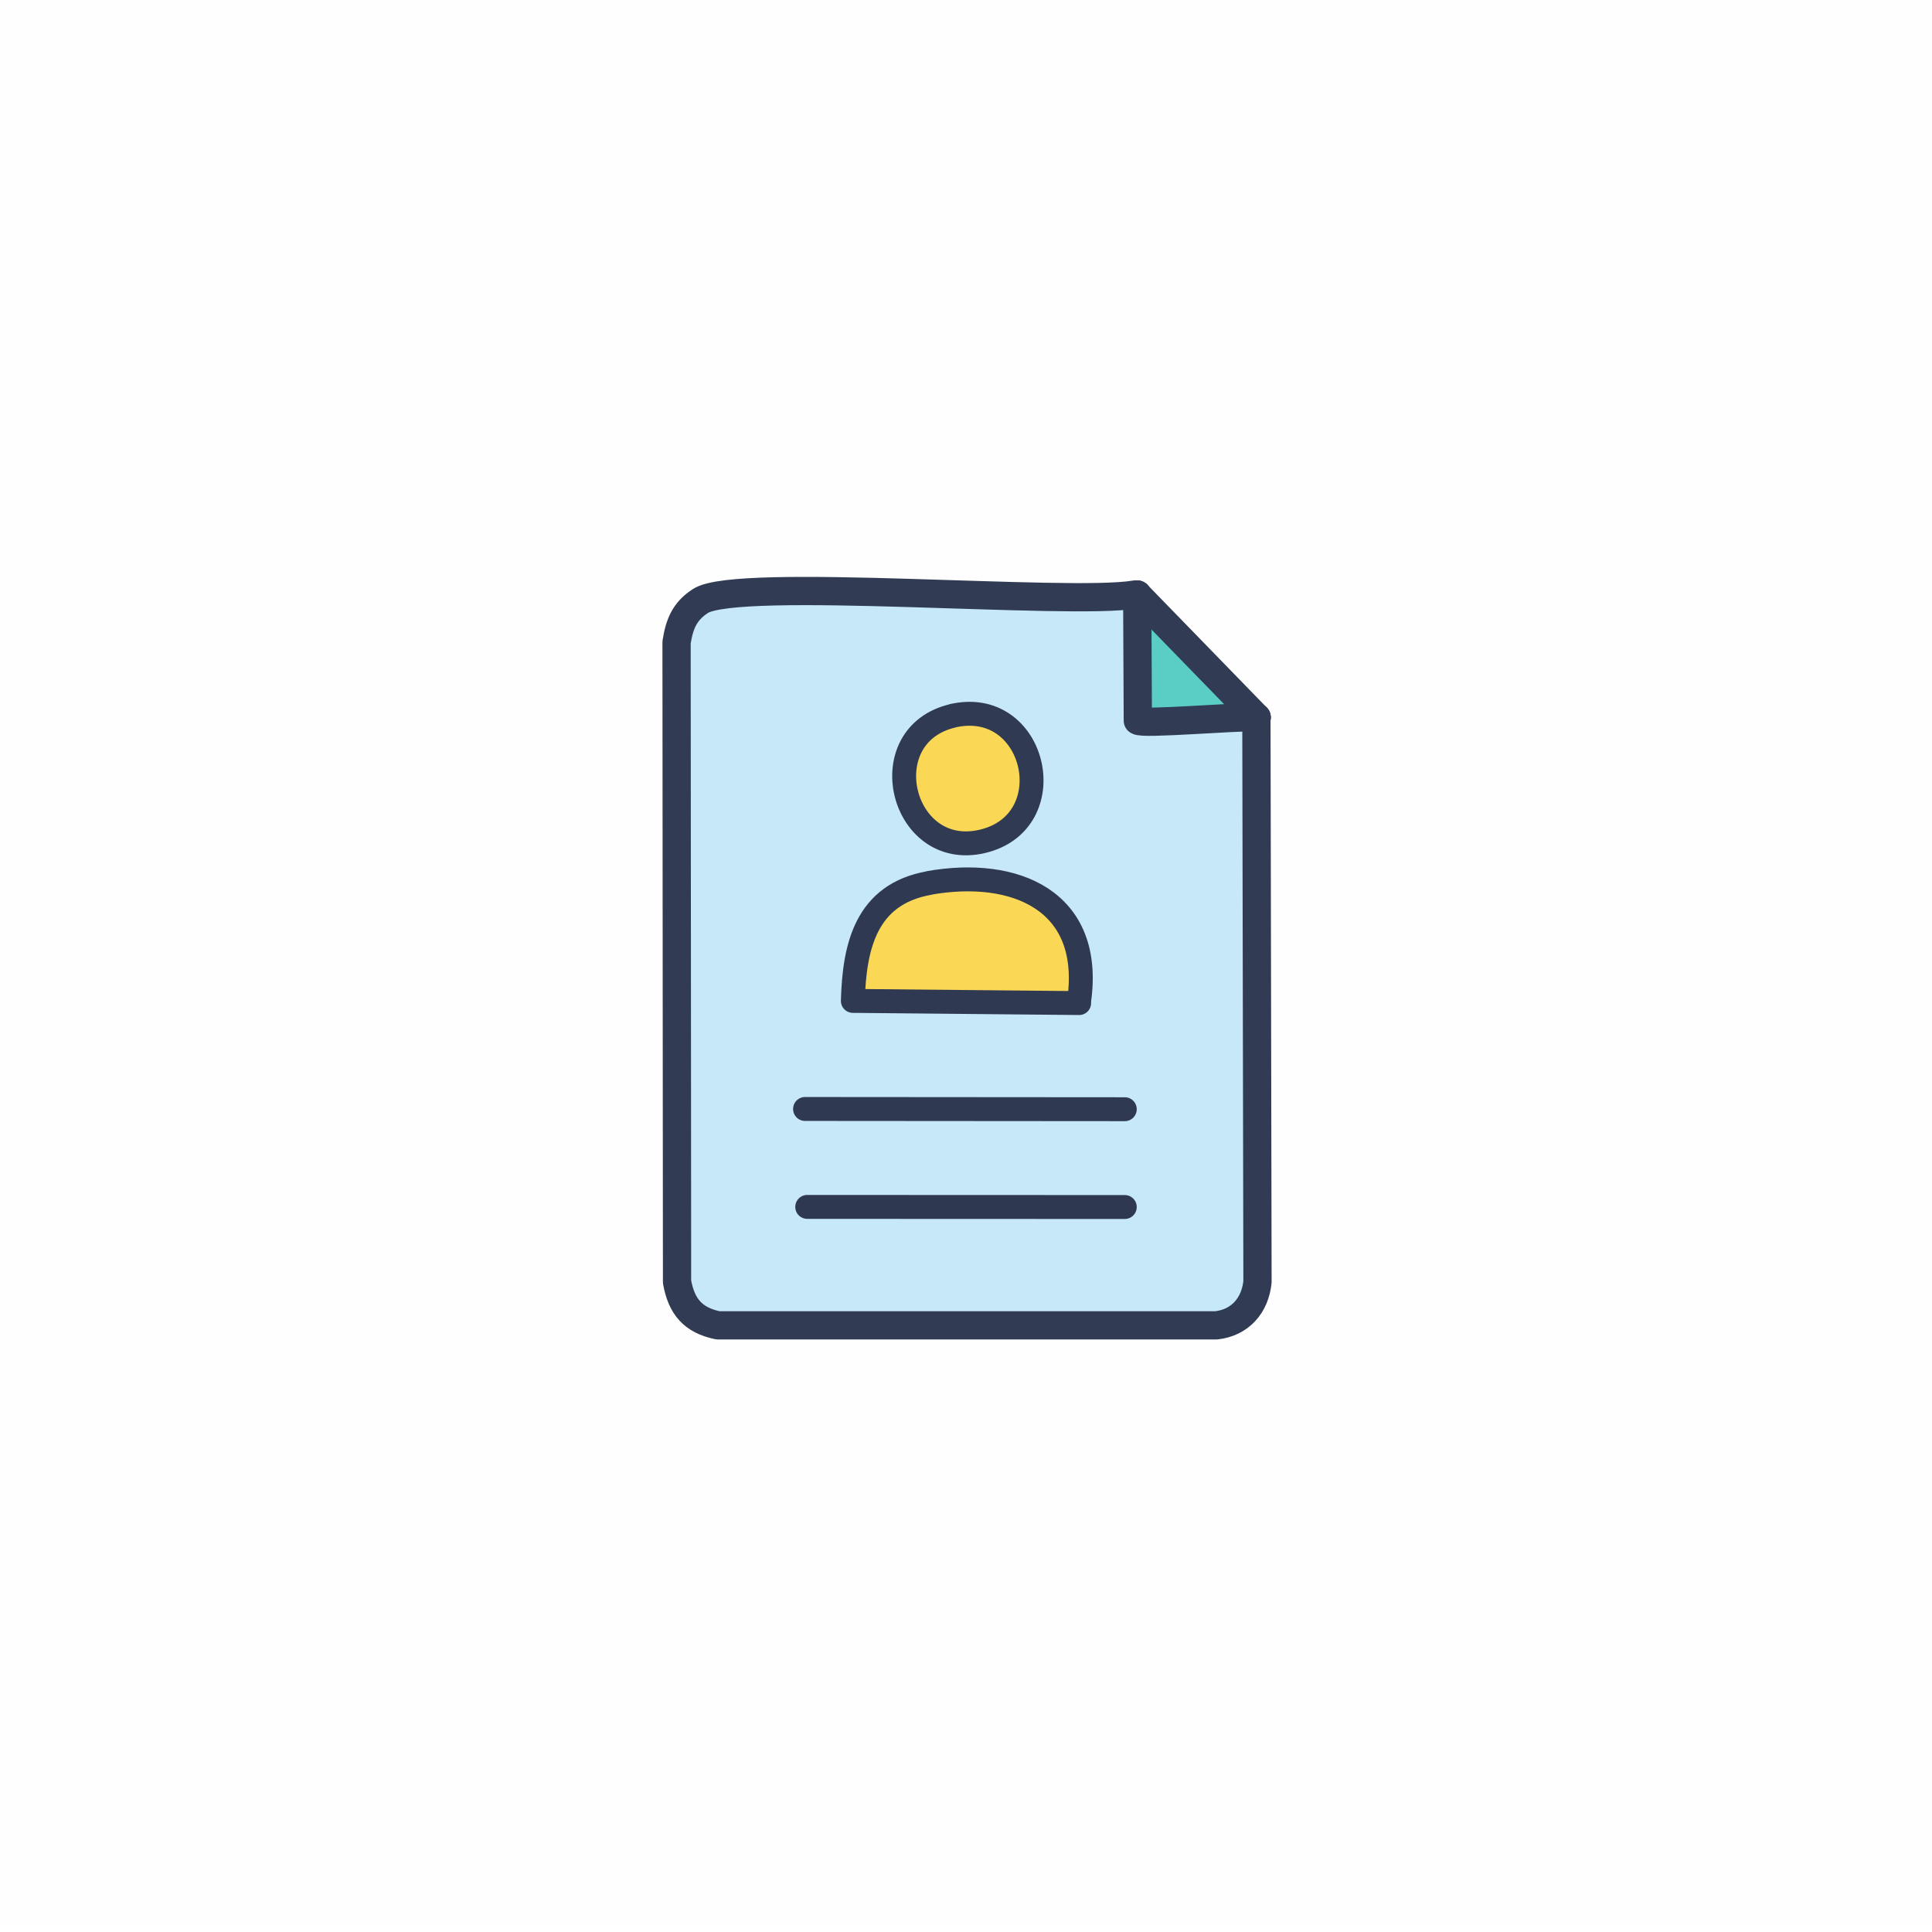
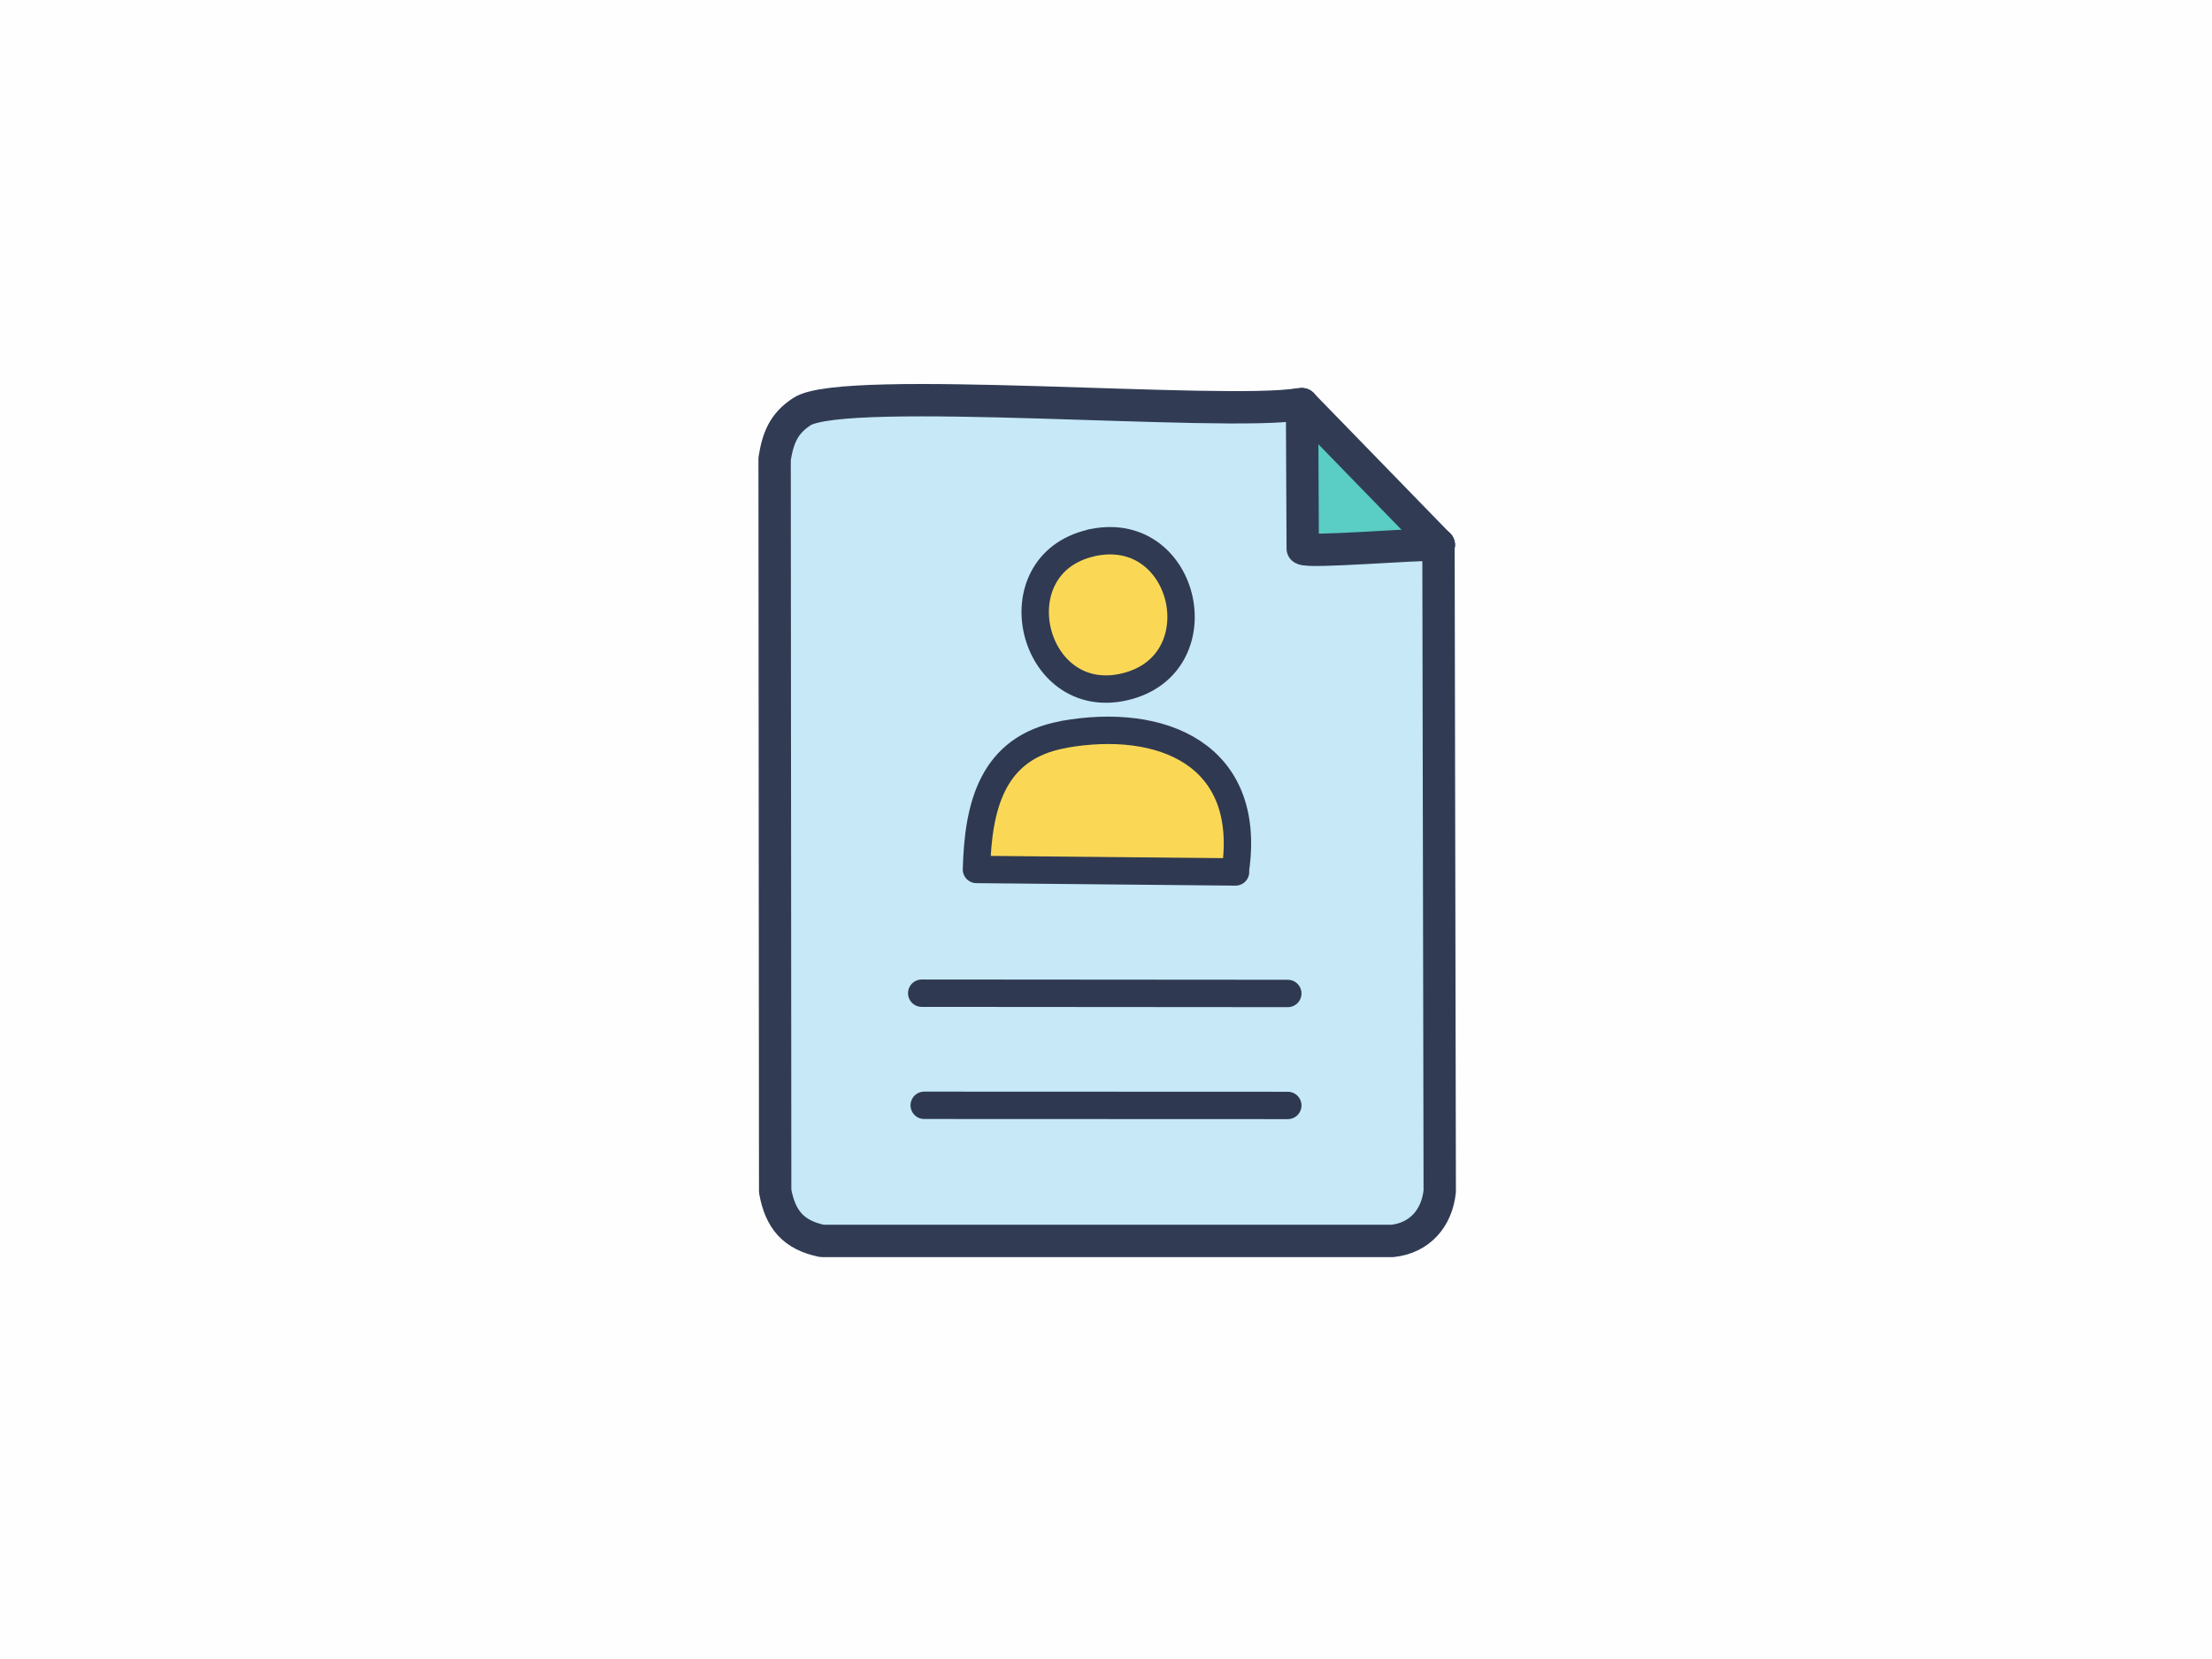
- <svg xmlns="http://www.w3.org/2000/svg" id="Layer_1" version="1.1" viewBox="0 0 160 160">
+ <svg xmlns="http://www.w3.org/2000/svg" id="Layer_1" version="1.1" viewBox="0 0 160 120">
  <defs>
    <style>
      .st0, .st1, .st2, .st3, .st4 {
        stroke-linecap: round;
        stroke-linejoin: round;
      }

      .st0, .st1, .st4 {
        fill: none;
      }

      .st0, .st2 {
        stroke: #2f3951;
      }

      .st0, .st2, .st3, .st4 {
        stroke-width: 1.98px;
      }

      .st5 {
        fill: #c6e8f7;
      }

      .st1 {
        stroke: #313c54;
        stroke-width: 2.34px;
      }

      .st2, .st3 {
        fill: #fad856;
      }

      .st6 {
        fill: #fefefe;
      }

      .st3 {
        stroke: #303a52;
      }

      .st4 {
        stroke: #2e3951;
      }

      .st7 {
        fill: #5acdc4;
      }
    </style>
  </defs>
  <g id="Generative_Object">
    <g>
-       <rect class="st6" x="-23.06" y="-.5" width="206.13" height="160" />
-       <path class="st7" d="M104.07,59.41h-.18c-1.31-.08-9.31.61-9.66.27l-.05-10.44h0l9.89,10.17h0Z" />
+       <rect class="st6" x="-23.06" y="-20.5" width="206.13" height="160" />
+       <path class="st7" d="M104.07,39.41h-.18c-1.31-.08-9.31.61-9.66.27l-.05-10.44h0l9.89,10.17h0Z" />
      <g>
-         <path class="st5" d="M94.18,49.24l.05,10.44c.35.33,8.35-.36,9.66-.27h.18s-.02.19-.02.19l.09,46.56c-.2,1.94-1.43,3.38-3.42,3.6h-41.26c-2.08-.43-3.02-1.56-3.39-3.6l-.04-52.97c.24-1.5.66-2.56,1.98-3.42,3.07-2,30.48.4,35.96-.53h.21Z" />
-         <path class="st2" d="M76.94,73.12c7.11-1.26,13.6,1.45,12.43,9.75v.2l-18.74-.18c.12-4.51,1.08-8.83,6.31-9.76Z" />
-         <path class="st3" d="M78.91,59.27c.07-.02.14-.03.21-.04,6.75-1.32,8.97,8.87,2.23,10.45s-9.26-8.81-2.44-10.4Z" />
+         <path class="st5" d="M94.18,29.24l.05,10.44c.35.33,8.35-.36,9.66-.27h.18l-.02.19.09,46.56c-.2,1.94-1.43,3.38-3.42,3.6h-41.26c-2.08-.43-3.02-1.56-3.39-3.6l-.04-52.97c.24-1.5.66-2.56,1.98-3.42,3.07-2,30.48.4,35.96-.53,0,0,.21,0,.21,0Z" />
+         <path class="st2" d="M76.94,53.12c7.11-1.26,13.6,1.45,12.43,9.75v.2l-18.74-.18c.12-4.51,1.08-8.83,6.31-9.76h0Z" />
+         <path class="st3" d="M78.91,39.27c.07-.02.14-.03.21-.04,6.75-1.32,8.97,8.87,2.23,10.45s-9.26-8.81-2.44-10.4h0Z" />
      </g>
    </g>
    <g>
-       <line class="st1" x1="94.18" y1="49.24" x2="104.07" y2="59.41" />
-       <path class="st1" d="M94.18,49.24h-.21c-5.48.92-32.89-1.47-35.96.53-1.33.86-1.74,1.92-1.98,3.42l.04,52.97c.37,2.04,1.31,3.17,3.39,3.6h41.26c1.99-.22,3.22-1.66,3.42-3.6l-.09-46.56.02-.19" />
-       <line class="st4" x1="93.15" y1="99.96" x2="66.85" y2="99.95" />
-       <line class="st0" x1="66.67" y1="91.84" x2="93.15" y2="91.86" />
-       <path class="st1" d="M94.18,49.24l.05,10.44c.35.33,8.35-.36,9.66-.27.06,0,.12,0,.18,0" />
+       <line class="st1" x1="94.18" y1="29.24" x2="104.07" y2="39.41" />
+       <path class="st1" d="M94.18,29.24h-.21c-5.48.92-32.89-1.47-35.96.53-1.33.86-1.74,1.92-1.98,3.42l.04,52.97c.37,2.04,1.31,3.17,3.39,3.6h41.26c1.99-.22,3.22-1.66,3.42-3.6l-.09-46.56.02-.19" />
+       <line class="st4" x1="93.15" y1="79.96" x2="66.85" y2="79.95" />
+       <line class="st0" x1="66.67" y1="71.84" x2="93.15" y2="71.86" />
+       <path class="st1" d="M94.18,29.24l.05,10.44c.35.33,8.35-.36,9.66-.27h.18" />
    </g>
  </g>
</svg>
